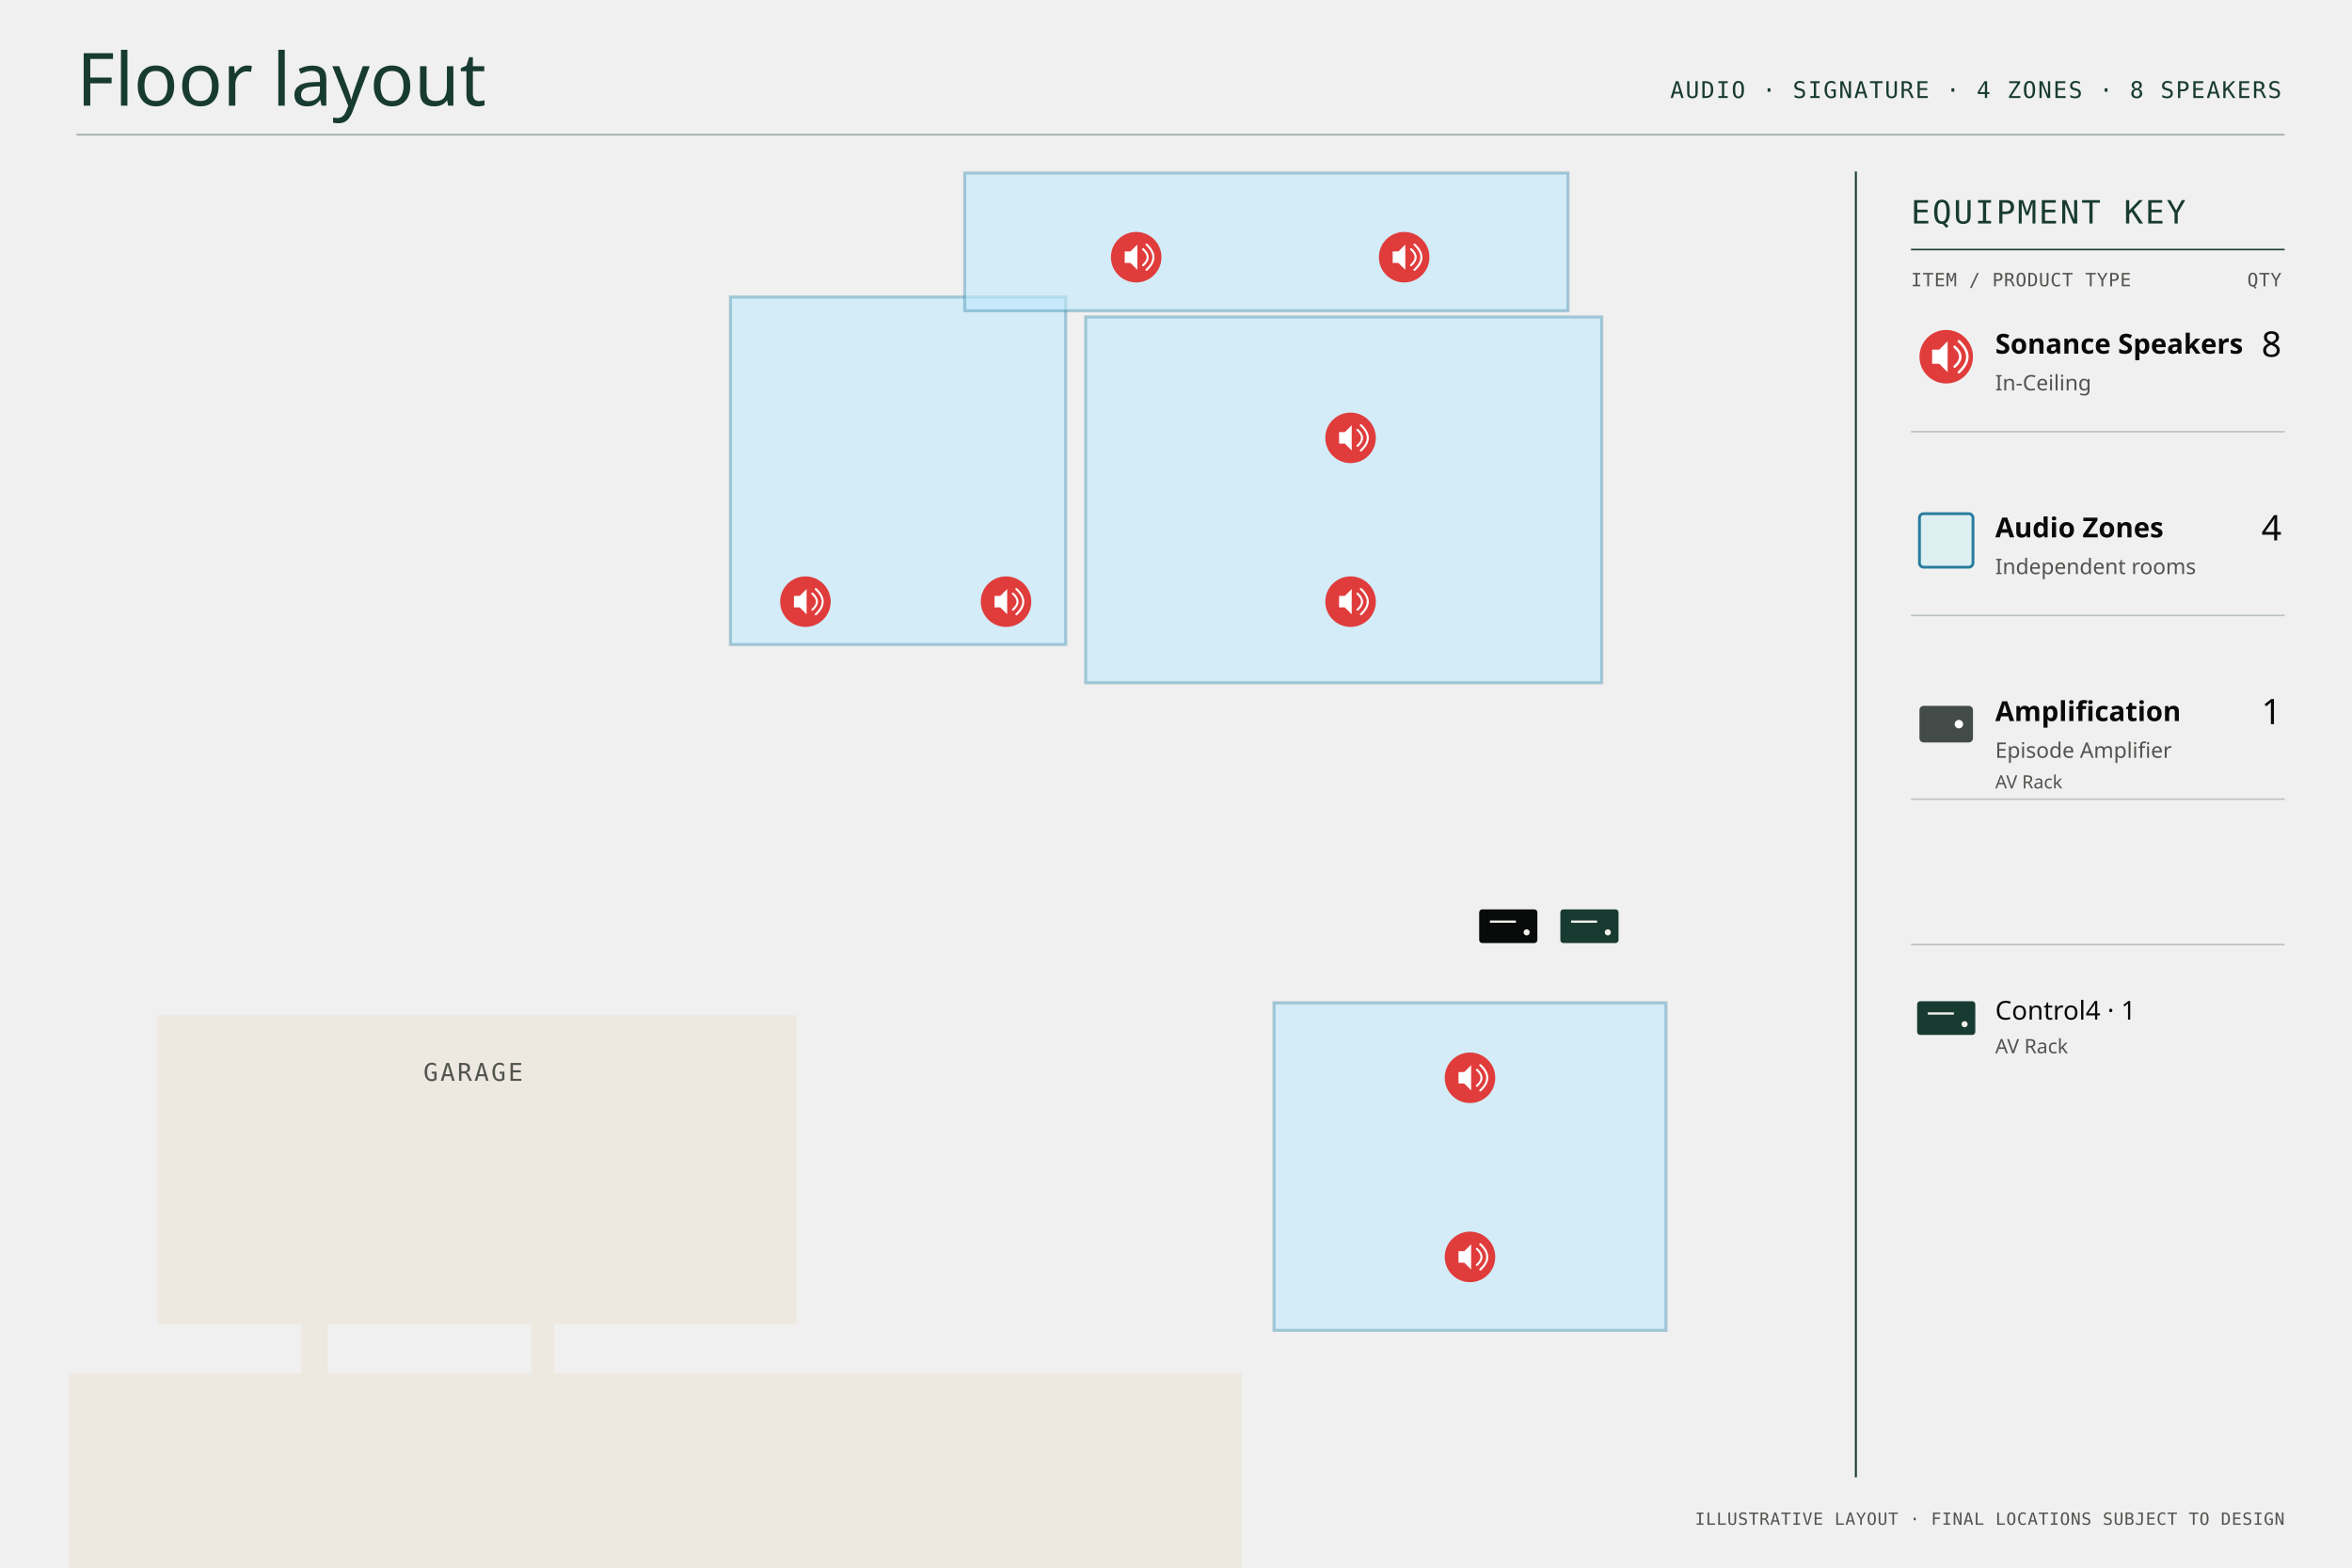
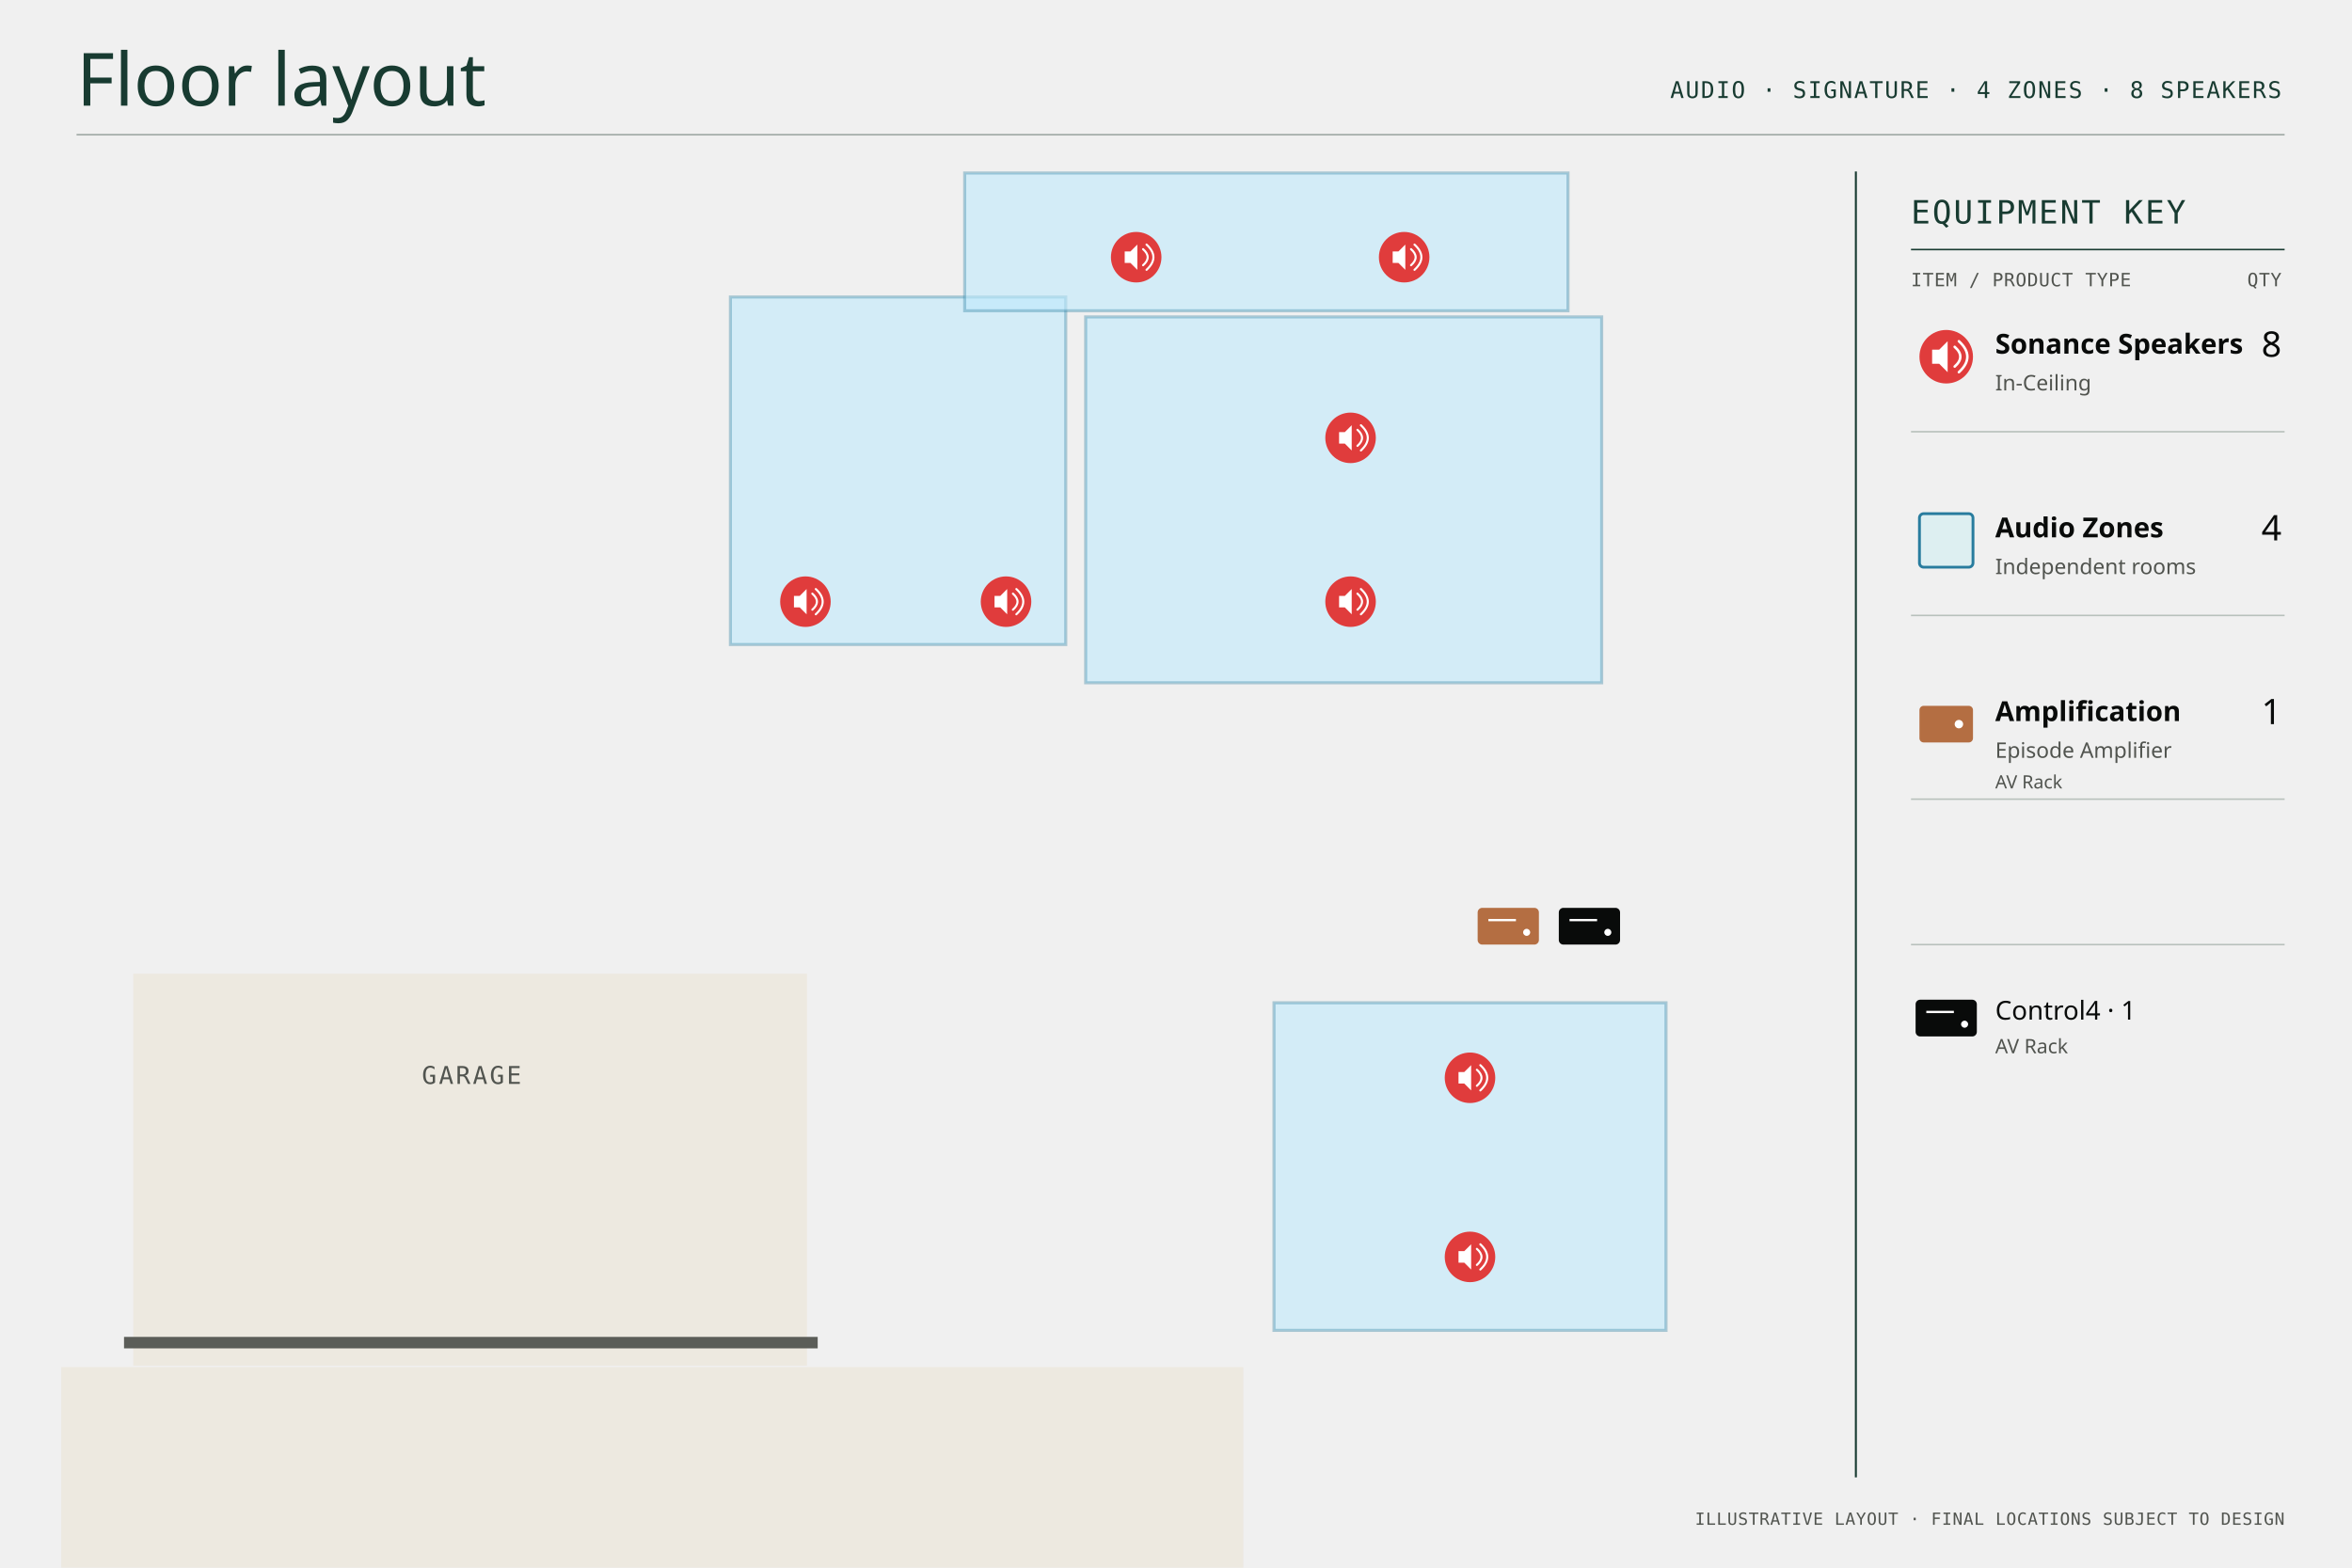
<svg xmlns="http://www.w3.org/2000/svg" viewBox="0 0 1536 1024" width="1536" height="1024" role="img" aria-label="Audio Signature floor layout and equipment key">
  <text x="50" y="69" fill="#183B31" font-family="Schibsted Grotesk,sans-serif" font-size="48">Floor layout</text>
  <text x="1490" y="64" fill="#183B31" font-family="IBM Plex Mono,monospace" font-size="15" letter-spacing=".065em" text-anchor="end">AUDIO · SIGNATURE · 4 ZONES · 8 SPEAKERS</text>
  <line x1="50" y1="88" x2="1492" y2="88" stroke="#9DA7A3" stroke-width="1" />
-   <g data-pradera-architectural-cleanup="garage">
-     <rect x="103" y="663" width="417" height="202" fill="#EDE9E0" />
-     <rect x="197" y="865" width="17" height="32" fill="#EDE9E0" />
-     <rect x="347" y="865" width="15" height="32" fill="#EDE9E0" />
-     <rect x="45" y="897" width="766" height="127" fill="#EDE9E0" />
-     <text x="309" y="706" font-family="IBM Plex Mono,monospace" font-size="16" font-weight="500" letter-spacing=".09em" fill="#51544F" text-anchor="middle">GARAGE</text>
+   <g data-pradera-architectural-cleanup="garage" aria-label="Open garage architectural reference">
+     <rect x="87" y="636" width="440" height="256" fill="#EDE9E0" />
+     <rect x="40" y="893" width="772" height="131" fill="#EDE9E0" />
+     <line x1="81" y1="877" x2="534" y2="877" stroke="#5B5D58" stroke-width="7.5" />
+     <text x="308" y="708" fill="#51544F" text-anchor="middle" font-family="IBM Plex Mono,monospace" font-size="16" font-weight="500" letter-spacing=".09em">GARAGE</text>
  </g>
  <rect x="709" y="207" width="337" height="239" fill="#BFE9FC" fill-opacity=".60" stroke="#287C9E" stroke-opacity=".35" stroke-width="2" />
  <g transform="translate(882,286) scale(.75)">
    <circle r="22" fill="#E03C3C" />
    <path d="M-10 -5h5l6 -6v22l-6 -6h-5z" fill="white" />
    <path d="M6 -7q8 7 0 14M9 -11q12 11 0 22" fill="none" stroke="white" stroke-width="1.8" stroke-linecap="round" />
  </g>
  <g transform="translate(882,393) scale(.75)">
    <circle r="22" fill="#E03C3C" />
    <path d="M-10 -5h5l6 -6v22l-6 -6h-5z" fill="white" />
    <path d="M6 -7q8 7 0 14M9 -11q12 11 0 22" fill="none" stroke="white" stroke-width="1.8" stroke-linecap="round" />
  </g>
  <rect x="832" y="655" width="256" height="214" fill="#BFE9FC" fill-opacity=".60" stroke="#287C9E" stroke-opacity=".35" stroke-width="2" />
  <g transform="translate(960,704) scale(.75)">
    <circle r="22" fill="#E03C3C" />
    <path d="M-10 -5h5l6 -6v22l-6 -6h-5z" fill="white" />
    <path d="M6 -7q8 7 0 14M9 -11q12 11 0 22" fill="none" stroke="white" stroke-width="1.8" stroke-linecap="round" />
  </g>
  <g transform="translate(960,821) scale(.75)">
    <circle r="22" fill="#E03C3C" />
    <path d="M-10 -5h5l6 -6v22l-6 -6h-5z" fill="white" />
    <path d="M6 -7q8 7 0 14M9 -11q12 11 0 22" fill="none" stroke="white" stroke-width="1.8" stroke-linecap="round" />
  </g>
  <rect x="477" y="194" width="219" height="227" fill="#BFE9FC" fill-opacity=".60" stroke="#287C9E" stroke-opacity=".35" stroke-width="2" />
  <g transform="translate(526,393) scale(.75)">
    <circle r="22" fill="#E03C3C" />
    <path d="M-10 -5h5l6 -6v22l-6 -6h-5z" fill="white" />
    <path d="M6 -7q8 7 0 14M9 -11q12 11 0 22" fill="none" stroke="white" stroke-width="1.8" stroke-linecap="round" />
  </g>
  <g transform="translate(657,393) scale(.75)">
    <circle r="22" fill="#E03C3C" />
    <path d="M-10 -5h5l6 -6v22l-6 -6h-5z" fill="white" />
    <path d="M6 -7q8 7 0 14M9 -11q12 11 0 22" fill="none" stroke="white" stroke-width="1.8" stroke-linecap="round" />
  </g>
  <rect x="630" y="113" width="394" height="90" fill="#BFE9FC" fill-opacity=".60" stroke="#287C9E" stroke-opacity=".35" stroke-width="2" />
  <g transform="translate(742,168) scale(.75)">
    <circle r="22" fill="#E03C3C" />
    <path d="M-10 -5h5l6 -6v22l-6 -6h-5z" fill="white" />
    <path d="M6 -7q8 7 0 14M9 -11q12 11 0 22" fill="none" stroke="white" stroke-width="1.8" stroke-linecap="round" />
  </g>
  <g transform="translate(917,168) scale(.75)">
    <circle r="22" fill="#E03C3C" />
    <path d="M-10 -5h5l6 -6v22l-6 -6h-5z" fill="white" />
    <path d="M6 -7q8 7 0 14M9 -11q12 11 0 22" fill="none" stroke="white" stroke-width="1.8" stroke-linecap="round" />
  </g>
  <g transform="translate(985,605)" aria-label="amplifier in mechanical room">
-     <rect x="-19" y="-11" width="38" height="22" rx="2" fill="#090B0A" />
-     <path d="M-12 -3H5" stroke="#F1F0EB" stroke-width="1.5" />
-     <circle cx="12" cy="4" r="2" fill="#F1F0EB" />
+     <rect x="-20" y="-12" width="40" height="24" rx="3" fill="#B46E42" />
+     <path d="M-13 -4H5" stroke="#FFF" stroke-width="1.5" />
+     <circle cx="12" cy="4" r="2.3" fill="#FFF" />
  </g>
  <g transform="translate(1038,605)" aria-label="controller in mechanical room">
-     <rect x="-19" y="-11" width="38" height="22" rx="2" fill="#183B31" />
-     <path d="M-12 -3H5" stroke="#F1F0EB" stroke-width="1.5" />
-     <circle cx="12" cy="4" r="2" fill="#F1F0EB" />
+     <rect x="-20" y="-12" width="40" height="24" rx="3" fill="#090B0A" />
+     <path d="M-13 -4H5" stroke="#FFF" stroke-width="1.5" />
+     <circle cx="12" cy="4" r="2.3" fill="#FFF" />
  </g>
  <line x1="1212" y1="112" x2="1212" y2="965" stroke="#183B31" stroke-width="1.3" />
  <text x="1248" y="146" fill="#183B31" font-family="IBM Plex Mono,monospace" font-size="21" letter-spacing=".06em">EQUIPMENT KEY</text>
  <line x1="1248" y1="163" x2="1492" y2="163" stroke="#183B31" stroke-width="1" />
  <text x="1248" y="187" fill="#51544F" font-family="IBM Plex Mono,monospace" font-size="12" letter-spacing=".03em">ITEM / PRODUCT TYPE</text>
  <text x="1490" y="187" fill="#51544F" font-family="IBM Plex Mono,monospace" font-size="12" letter-spacing=".03em" text-anchor="end">QTY</text>
  <g transform="translate(1271,233) scale(0.92)">
    <circle r="19" fill="#E03C3C" />
    <path d="M-10 -5h5l6 -6v22l-6 -6h-5z" fill="white" />
    <path d="M6 -7q8 7 0 14M9 -11q12 11 0 22" fill="none" stroke="white" stroke-width="1.8" stroke-linecap="round" />
  </g>
  <text x="1303" y="231" fill="#090B0A" font-family="Instrument Sans,sans-serif" font-size="18" font-weight="600">Sonance Speakers</text>
  <text x="1303" y="255" fill="#51544F" font-family="Instrument Sans,sans-serif" font-size="14">In-Ceiling</text>
  <text x="1490" y="233" fill="#090B0A" font-family="Instrument Sans,sans-serif" font-size="23" text-anchor="end">8</text>
  <line x1="1248" y1="282" x2="1492" y2="282" stroke="#B8C1BC" stroke-width="1" />
  <g transform="translate(1271,353) scale(0.92)">
    <rect x="-19" y="-19" width="38" height="38" rx="3" fill="#DDEFF1" stroke="#287C9E" stroke-width="2" />
  </g>
  <text x="1303" y="351" fill="#090B0A" font-family="Instrument Sans,sans-serif" font-size="18" font-weight="600">Audio Zones</text>
  <text x="1303" y="375" fill="#51544F" font-family="Instrument Sans,sans-serif" font-size="14">Independent rooms</text>
  <text x="1490" y="353" fill="#090B0A" font-family="Instrument Sans,sans-serif" font-size="23" text-anchor="end">4</text>
  <line x1="1248" y1="402" x2="1492" y2="402" stroke="#B8C1BC" stroke-width="1" />
  <g transform="translate(1271,473) scale(0.92)">
-     <rect x="-19" y="-13" width="38" height="26" rx="3" fill="#434B48" />
+     <rect x="-19" y="-13" width="38" height="26" rx="3" fill="#B46E42" />
    <circle cx="9" cy="0" r="3" fill="white" />
  </g>
  <text x="1303" y="471" fill="#090B0A" font-family="Instrument Sans,sans-serif" font-size="18" font-weight="600">Amplification</text>
  <text x="1303" y="495" fill="#51544F" font-family="Instrument Sans,sans-serif" font-size="14">Episode Amplifier</text>
  <text x="1303" y="515" fill="#51544F" font-family="Instrument Sans,sans-serif" font-size="12">AV Rack</text>
  <text x="1490" y="473" fill="#090B0A" font-family="Instrument Sans,sans-serif" font-size="23" text-anchor="end">1</text>
  <line x1="1248" y1="522" x2="1492" y2="522" stroke="#B8C1BC" stroke-width="1" />
  <line x1="1248" y1="617" x2="1492" y2="617" stroke="#B8C1BC" />
  <g transform="translate(1271,665)" aria-label="controller in mechanical room">
-     <rect x="-19" y="-11" width="38" height="22" rx="2" fill="#183B31" />
-     <path d="M-12 -3H5" stroke="#F1F0EB" stroke-width="1.5" />
-     <circle cx="12" cy="4" r="2" fill="#F1F0EB" />
+     <rect x="-20" y="-12" width="40" height="24" rx="3" fill="#090B0A" />
+     <path d="M-13 -4H5" stroke="#FFF" stroke-width="1.5" />
+     <circle cx="12" cy="4" r="2.3" fill="#FFF" />
  </g>
  <text x="1303" y="666" fill="#090B0A" font-family="Instrument Sans,sans-serif" font-size="17">Control4 · 1</text>
  <text x="1303" y="688" fill="#51544F" font-family="Instrument Sans,sans-serif" font-size="13">AV Rack</text>
  <text x="1492" y="996" fill="#51544F" font-family="IBM Plex Mono,monospace" font-size="11" letter-spacing=".035em" text-anchor="end">ILLUSTRATIVE LAYOUT · FINAL LOCATIONS SUBJECT TO DESIGN</text>
</svg>
